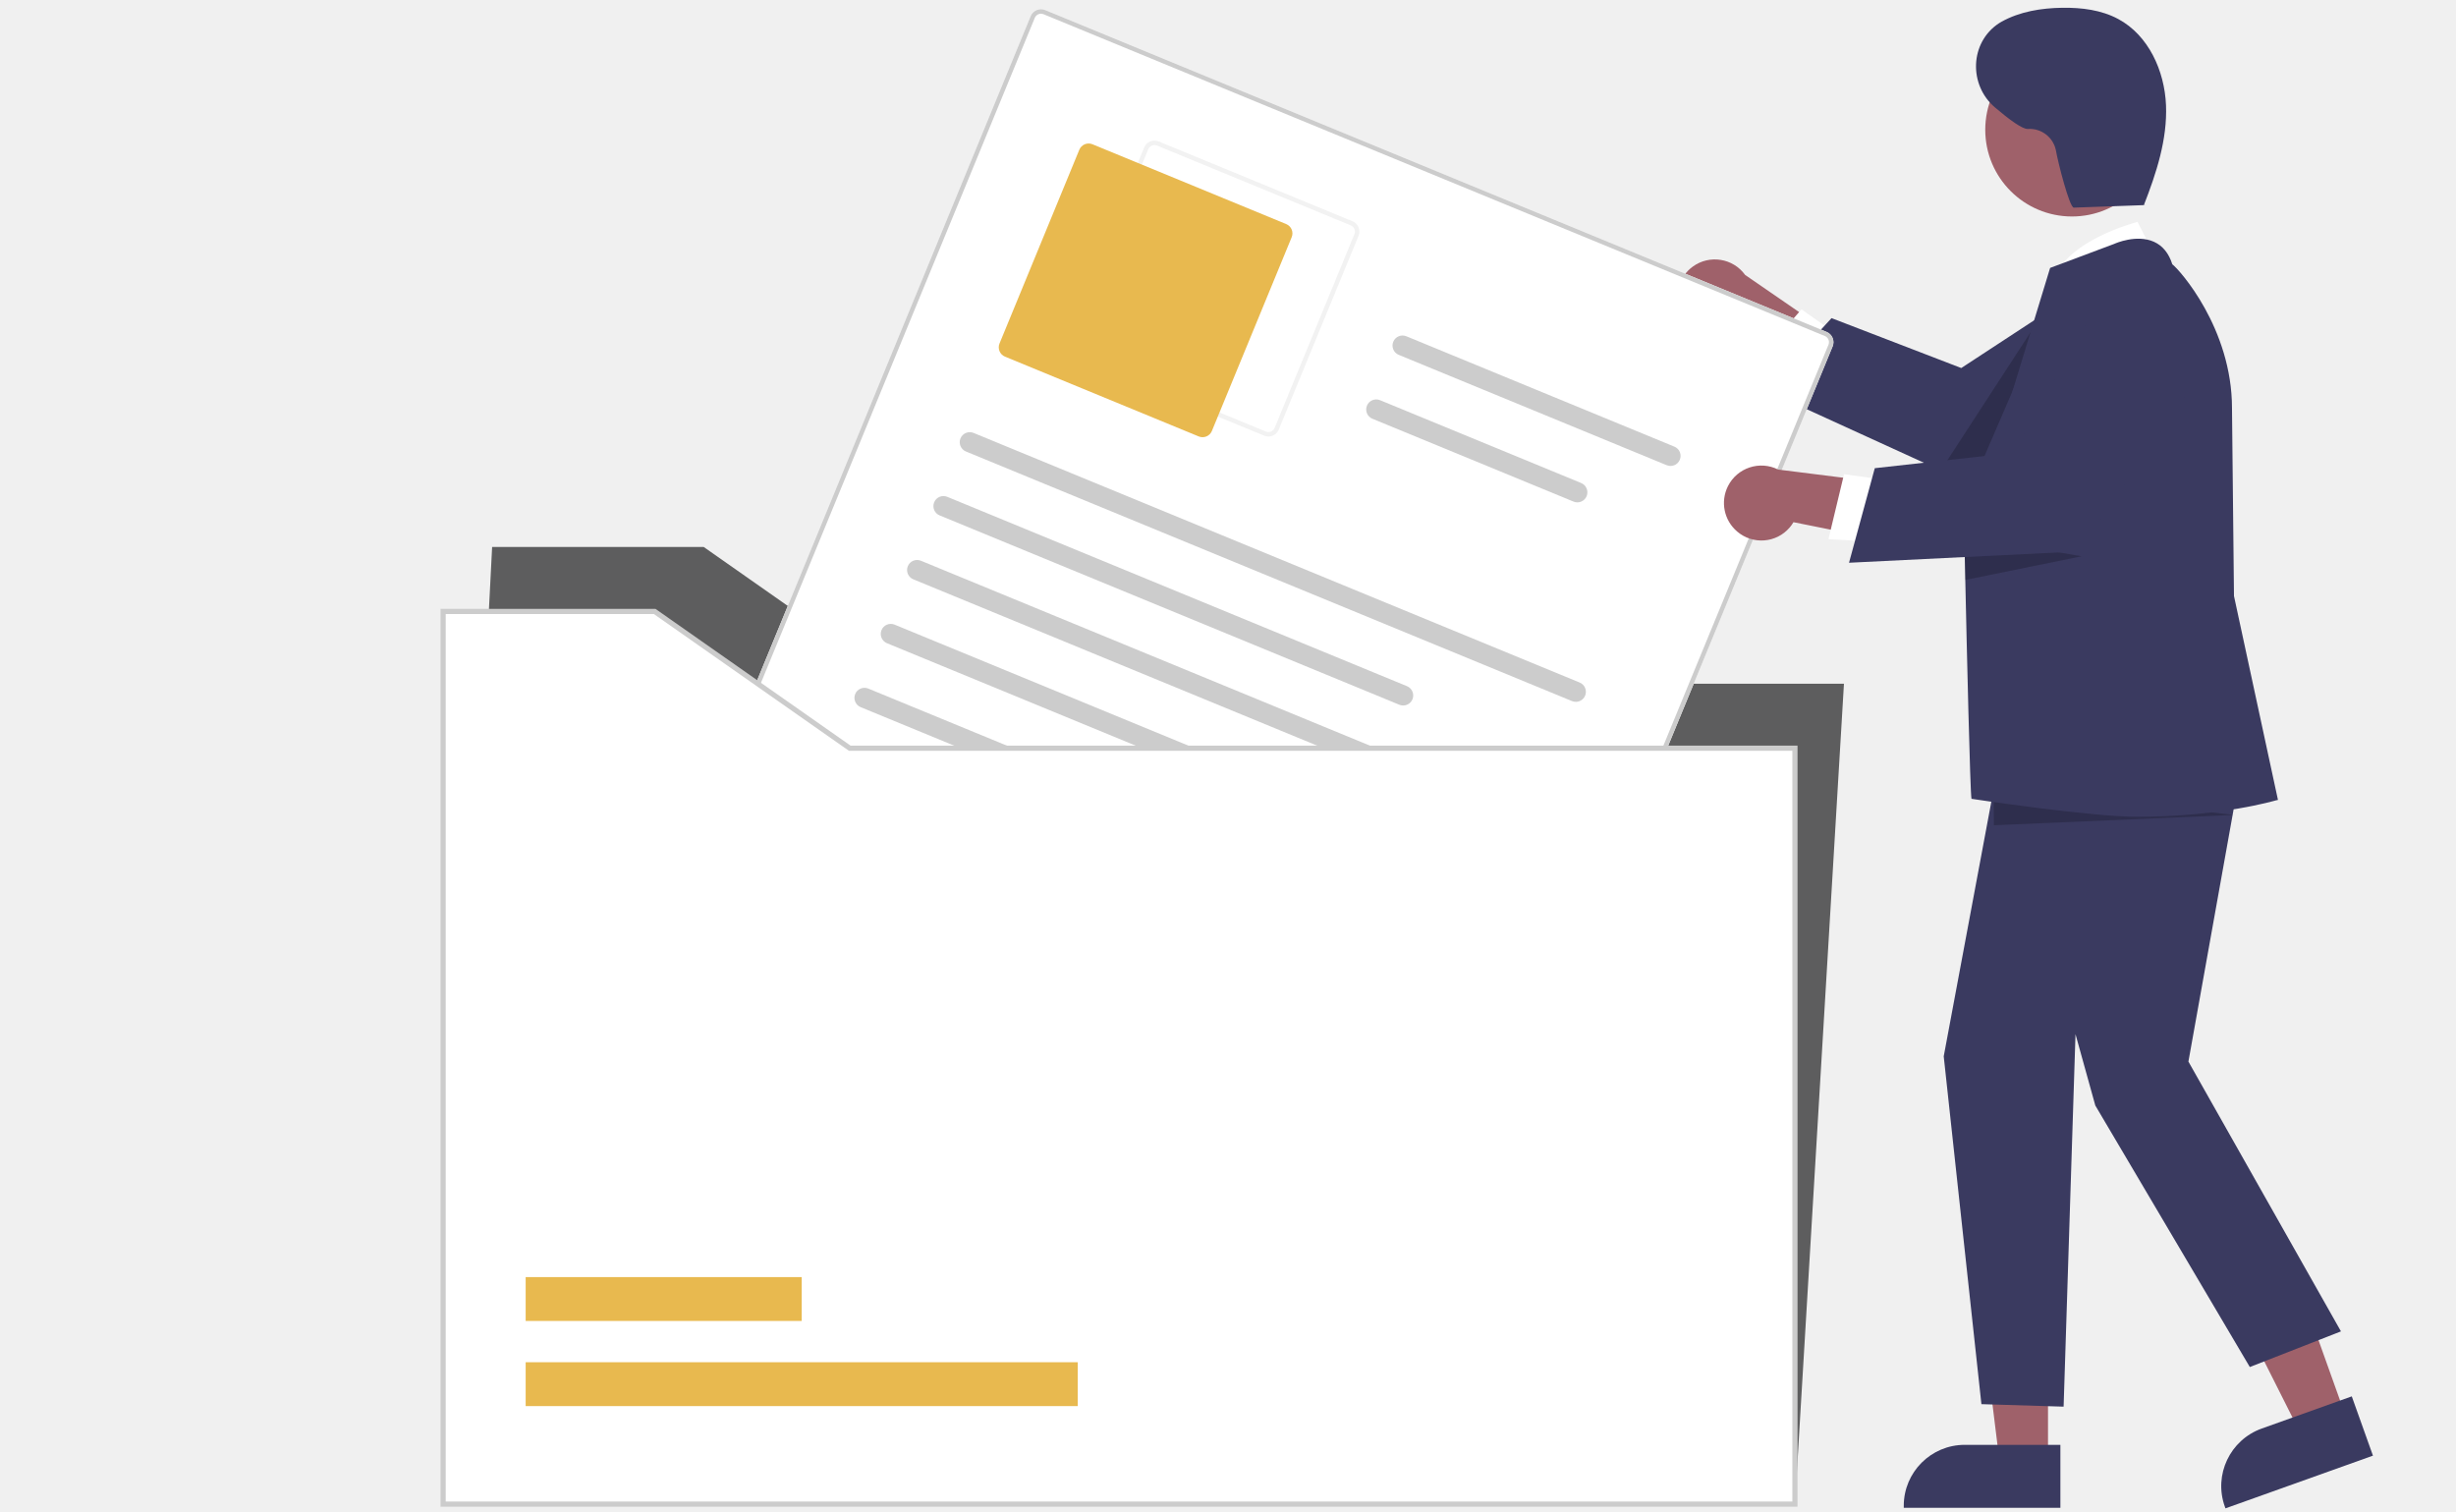
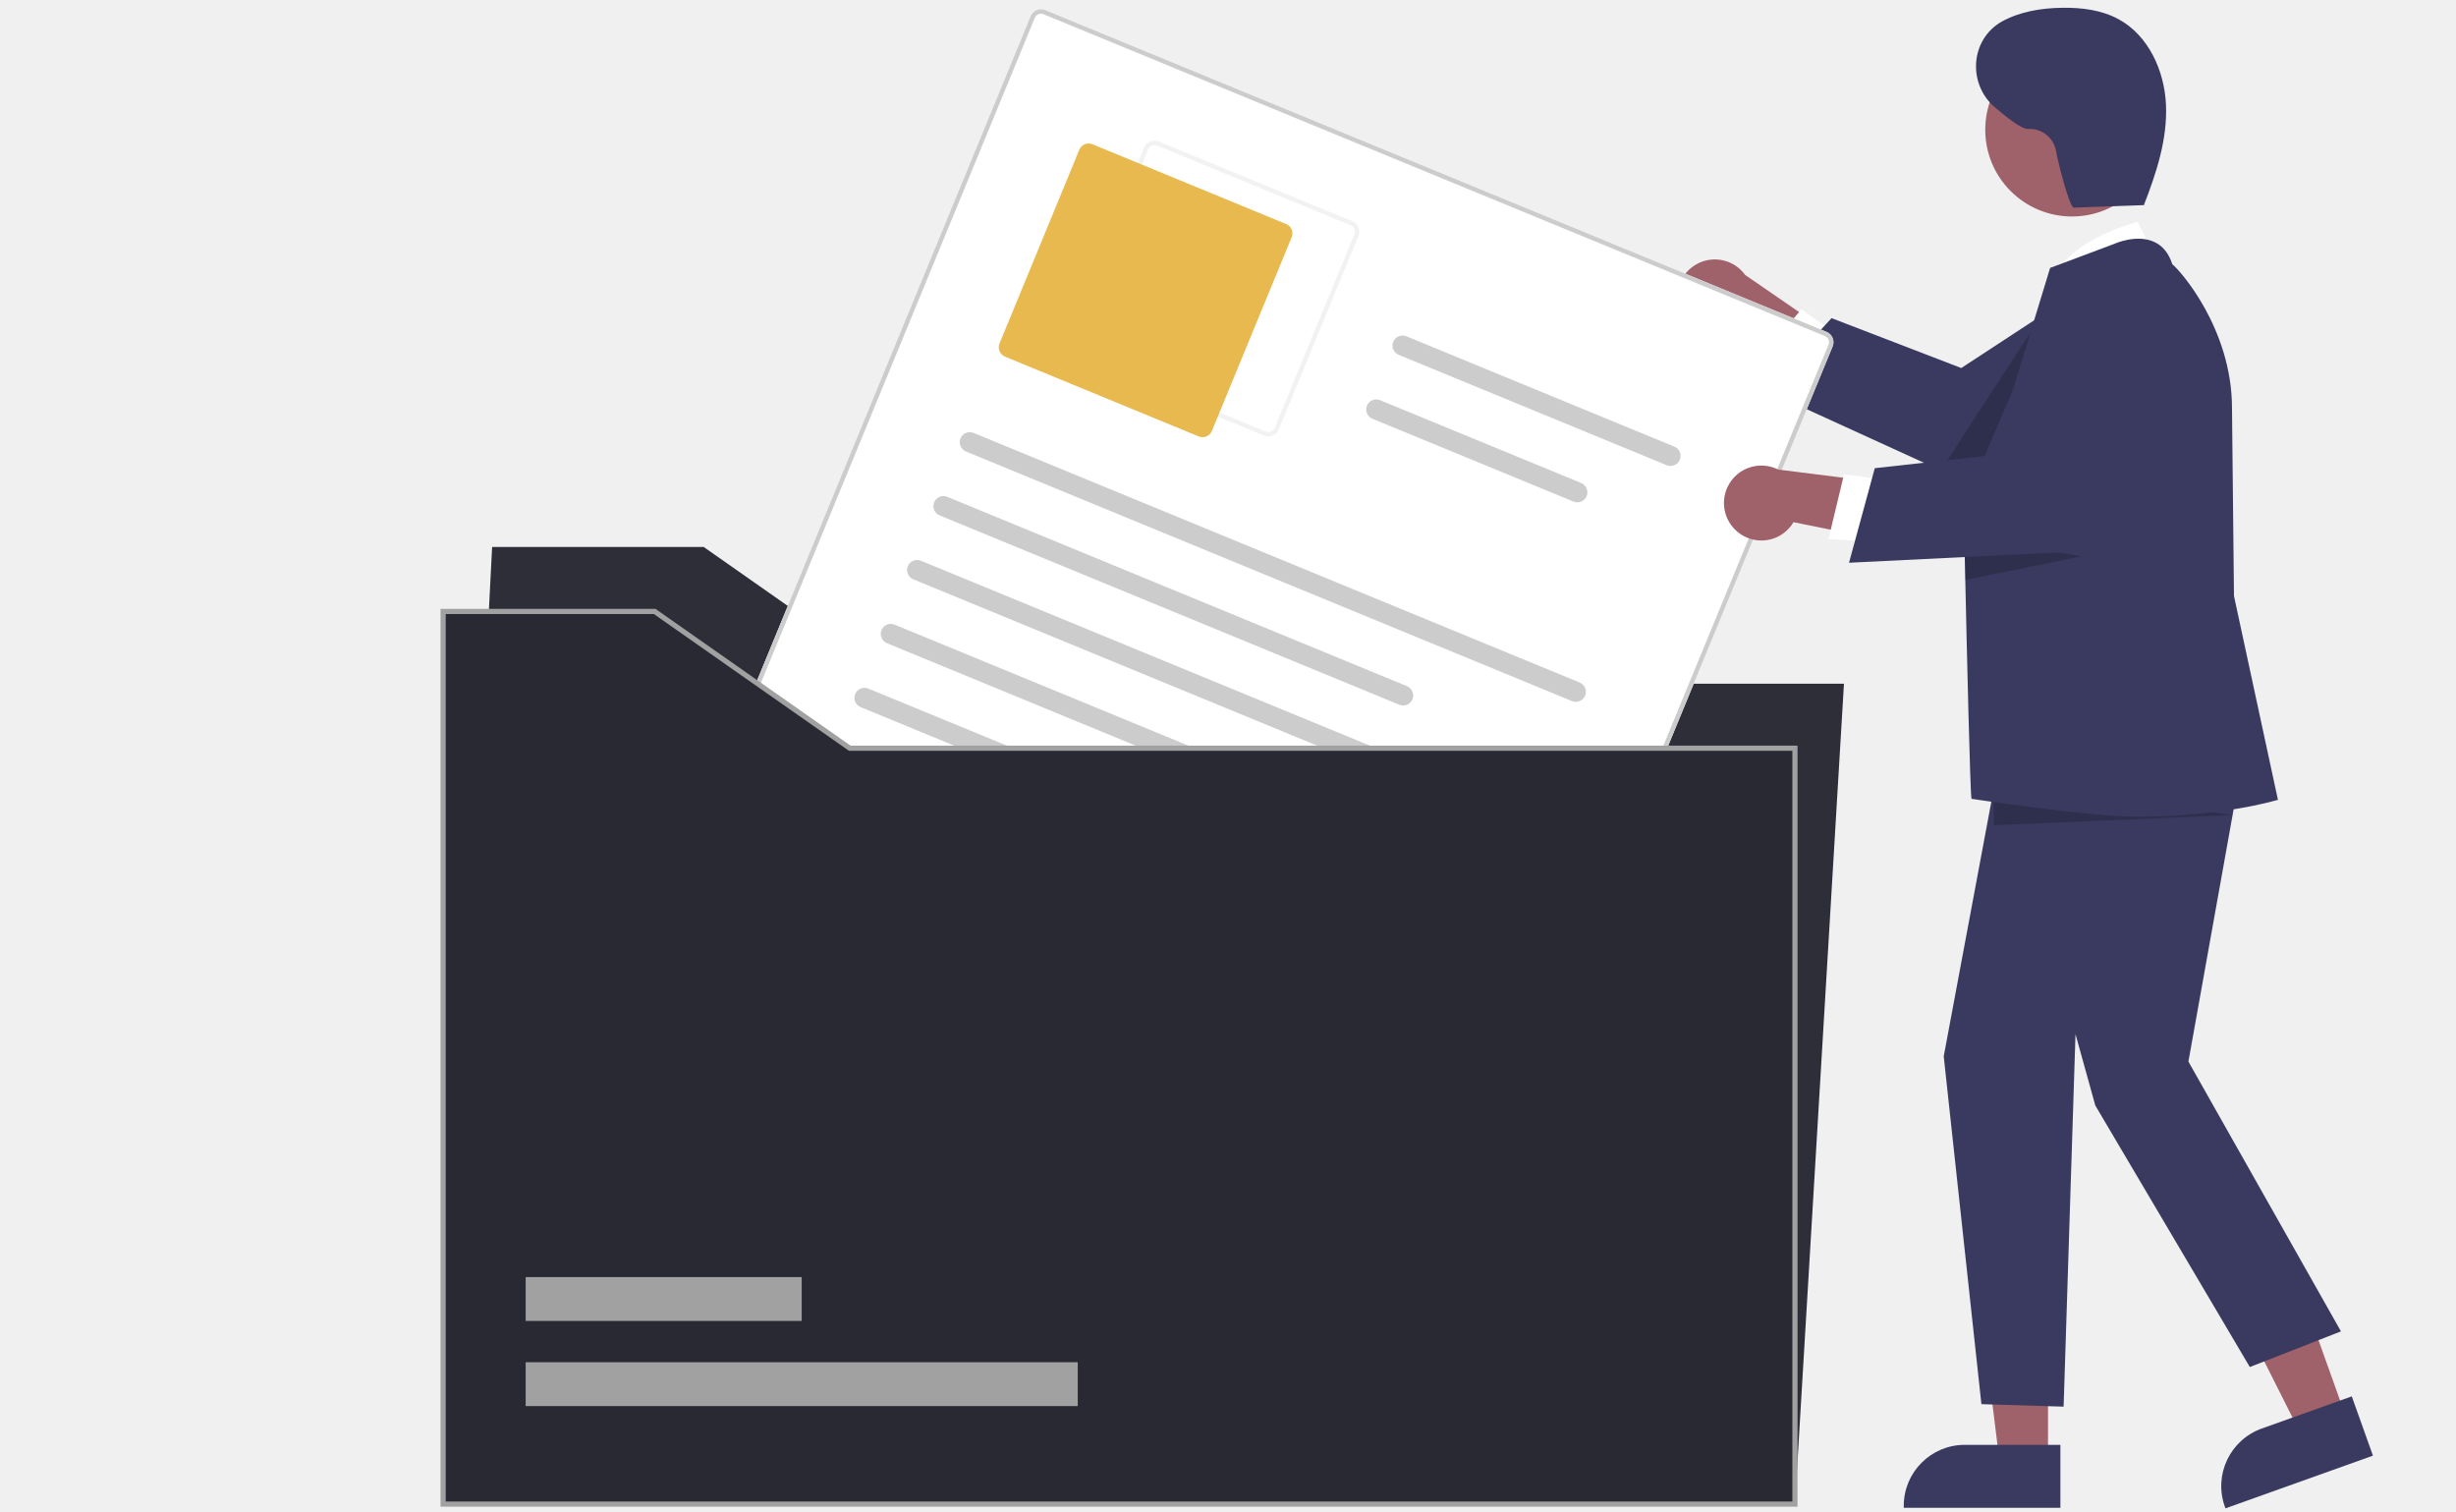
<svg xmlns="http://www.w3.org/2000/svg" id="Camada_1" version="1.1" viewBox="0 0 952 586">
  <defs>
    <style>
      .st0 {
+         fill: #282933;
+       }
+ 
+       .st1 {
        isolation: isolate;
        opacity: .2;
      }

-       .st1 {
+       .st2 {
        fill: #3a3a60;
      }

-       .st2 {
+       .st3 {
+         fill: #a1a1a1;
+       }
+ 
+       .st4 {
        fill: #9f616a;
      }

-       .st3 {
+       .st5 {
+         fill: #2d2e38;
+       }
+ 
+       .st6 {
        fill: #ccc;
      }

-       .st4 {
+       .st7 {
        fill: #e8b94f;
      }

-       .st5 {
+       .st8 {
        fill: #fff;
      }

-       .st6 {
+       .st9 {
        fill: #d9a521;
      }

-       .st7 {
-         fill: #5d5d5e;
-       }
- 
-       .st8 {
+       .st10 {
        fill: #f2f2f2;
      }
    </style>
  </defs>
-   <path class="st2" d="M651.29,120.58c2.99,7.38,11.39,10.95,18.78,7.97.79-.32,1.55-.71,2.26-1.16l39.98,32.07,2.47-26.52-38.34-26.39c-4.7-6.49-13.76-7.93-20.25-3.24-5.43,3.93-7.45,11.07-4.9,17.27h0Z" />
-   <polygon class="st5" points="713.21 130.45 698.28 119.9 681.36 139.46 701.05 151.13 713.21 130.45" />
-   <path class="st1" d="M709.94,123.3l50.29,19.35,48.41-31.7c11.38-7.45,26.64-4.27,34.09,7.11,6.12,9.35,5.18,21.64-2.29,29.95l-.43.48-74.45,39.92-81.33-37.15,25.72-27.96h0Z" />
-   <polygon class="st7" points="695.76 583 171.76 583 190.76 212 272.76 212 348.37 265 714.76 265 695.76 583" />
-   <path class="st5" d="M567.49,469.86l-302.86-124.73c-2.2-.91-3.26-3.43-2.35-5.64L399.51,6.26c.91-2.2,3.43-3.26,5.64-2.35l302.86,124.73c2.2.91,3.26,3.43,2.35,5.64l-137.23,333.23c-.91,2.2-3.43,3.26-5.64,2.35h0Z" />
-   <path class="st3" d="M567.49,469.86l-302.86-124.73c-2.2-.91-3.26-3.43-2.35-5.64L399.51,6.26c.91-2.2,3.43-3.26,5.64-2.35l302.86,124.73c2.2.91,3.26,3.43,2.35,5.64l-137.23,333.23c-.91,2.2-3.43,3.26-5.64,2.35h0ZM404.49,5.51c-1.32-.54-2.84.09-3.38,1.41l-137.23,333.23c-.54,1.32.09,2.84,1.41,3.38l302.86,124.73c1.32.54,2.84-.09,3.38-1.41l137.23-333.23c.54-1.32-.09-2.84-1.41-3.38L404.49,5.51Z" />
-   <path class="st8" d="M490.03,168.87l-75.12-30.94c-2.2-.91-3.26-3.43-2.35-5.64l30.94-75.12c.91-2.2,3.43-3.26,5.64-2.35l75.12,30.94c2.2.91,3.26,3.43,2.35,5.64l-30.94,75.12c-.91,2.2-3.43,3.26-5.64,2.35h0ZM448.48,56.42c-1.32-.54-2.84.09-3.38,1.41l-30.94,75.12c-.54,1.32.09,2.84,1.41,3.38l75.12,30.94c1.32.54,2.84-.09,3.38-1.41l30.94-75.12c.54-1.32-.09-2.84-1.41-3.38l-75.12-30.94h0Z" />
-   <path class="st4" d="M464.67,169.17l-75.12-30.94c-1.98-.82-2.93-3.09-2.12-5.08l30.94-75.12c.82-1.98,3.09-2.93,5.08-2.12l75.12,30.94c1.98.82,2.93,3.09,2.12,5.08l-30.94,75.12c-.82,1.98-3.09,2.93-5.08,2.12h0Z" />
-   <path class="st3" d="M609.36,271.75l-234.94-96.75c-1.99-.82-2.93-3.09-2.12-5.08s3.09-2.93,5.08-2.12h0l234.94,96.75c1.99.82,2.93,3.09,2.11,5.08-.82,1.98-3.09,2.93-5.07,2.11h0Z" />
-   <path class="st3" d="M542.42,273.16l-178.2-73.39c-1.99-.82-2.93-3.09-2.12-5.08s3.09-2.93,5.08-2.12h0l178.2,73.39c1.99.82,2.93,3.09,2.12,5.08-.82,1.99-3.09,2.93-5.08,2.12h0Z" />
-   <path class="st3" d="M646.07,180.32l-103.89-42.78c-1.99-.82-2.93-3.09-2.12-5.08.82-1.99,3.09-2.93,5.08-2.12h0l103.89,42.78c1.99.82,2.93,3.09,2.11,5.08-.82,1.98-3.09,2.93-5.07,2.11h0Z" />
-   <path class="st3" d="M609.94,194.42l-77.96-32.11c-1.99-.82-2.93-3.09-2.12-5.08.82-1.99,3.09-2.93,5.08-2.12l77.96,32.11c1.99.82,2.93,3.09,2.12,5.08-.82,1.99-3.09,2.93-5.08,2.12h0Z" />
-   <path class="st3" d="M588.95,321.29l-234.94-96.75c-1.99-.82-2.93-3.09-2.12-5.08s3.09-2.93,5.08-2.12h0l234.94,96.75c1.99.82,2.93,3.09,2.11,5.08-.82,1.98-3.09,2.93-5.07,2.11h0Z" />
-   <path class="st3" d="M522.01,322.7l-178.2-73.39c-1.99-.82-2.93-3.09-2.12-5.08s3.09-2.93,5.08-2.12h0l178.2,73.39c1.99.82,2.93,3.09,2.12,5.08-.82,1.99-3.09,2.93-5.08,2.12h0Z" />
-   <path class="st3" d="M568.55,370.84l-234.94-96.75c-1.99-.82-2.93-3.09-2.12-5.08s3.09-2.93,5.08-2.12l234.94,96.75c1.99.82,2.93,3.09,2.12,5.08-.82,1.99-3.09,2.93-5.08,2.12Z" />
-   <path class="st3" d="M558.34,395.61l-234.94-96.75c-1.99-.82-2.93-3.09-2.12-5.08s3.09-2.93,5.08-2.12l234.94,96.75c1.99.82,2.93,3.09,2.12,5.08-.82,1.99-3.09,2.93-5.08,2.12h0Z" />
-   <path class="st6" d="M443.73,393.77c4.7.25,9.42.1,14.09-.43,4.21-.49,8.6-1.17,12.29-3.39,3.24-1.85,5.4-5.13,5.82-8.84.33-3.57-1.68-6.94-4.97-8.34-3.32-1.4-7.14-.86-9.95,1.39-2.98,2.59-4.62,6.4-4.45,10.35.19,8,6.53,15.91,13.56,19.24,7.92,3.75,18.74.56,20.77-8.67.42-1.92-2.19-2.59-3.29-1.35-3.24,3.57-2.97,9.08.6,12.32,3.27,2.97,8.24,3.02,11.57.13l-2.94-1.21c1.74,7.3,7.25,13.11,14.44,15.25,1.74.52,3.55.8,5.37.82,2.21,0,4.48,1.12,6.6,1.81l15.24,4.97c2.24.73,3.66-2.67,1.4-3.41l-13.81-4.5c-2.3-.75-4.6-1.52-6.9-2.25-1.65-.52-3.46-.24-5.18-.55-6.57-1.24-11.84-6.17-13.52-12.65-.16-1.02-1.12-1.71-2.14-1.55-.29.05-.57.16-.81.34-2.02,1.92-5.22,1.84-7.14-.18-1.9-2-1.85-5.14.12-7.08l-3.29-1.35c-1.31,5.96-8.58,8.19-13.81,6.47-5.86-1.93-10.89-7.53-12.64-13.4-.94-2.85-.66-5.97.79-8.6,1.31-2.44,4.02-3.77,6.75-3.31,2.47.35,4.22,2.59,3.95,5.07-.4,2.72-2.12,5.07-4.6,6.26-3.3,1.77-7.24,2.21-10.91,2.61-4.17.45-8.38.57-12.57.36-2.35-.12-2.83,3.54-.45,3.66h.01Z" />
-   <polygon class="st5" points="695.76 290 695.76 583 171.76 583 171.76 237 253.76 237 329.37 290 695.76 290" />
-   <rect class="st4" x="203.76" y="528" width="214" height="17" />
-   <rect class="st4" x="203.76" y="495" width="107" height="17" />
+   <path class="st4" d="M651.29,120.58c2.99,7.38,11.39,10.95,18.78,7.97.79-.32,1.55-.71,2.26-1.16l39.98,32.07,2.47-26.52-38.34-26.39c-4.7-6.49-13.76-7.93-20.25-3.24-5.43,3.93-7.45,11.07-4.9,17.27h0Z" />
+   <polygon class="st8" points="713.21 130.45 698.28 119.9 681.36 139.46 701.05 151.13 713.21 130.45" />
+   <path class="st2" d="M709.94,123.3l50.29,19.35,48.41-31.7c11.38-7.45,26.64-4.27,34.09,7.11,6.12,9.35,5.18,21.64-2.29,29.95l-.43.48-74.45,39.92-81.33-37.15,25.72-27.96h0Z" />
+   <polygon class="st5" points="695.76 583 171.76 583 190.76 212 272.76 212 348.37 265 714.76 265 695.76 583" />
+   <path class="st8" d="M567.49,469.86l-302.86-124.73c-2.2-.91-3.26-3.43-2.35-5.64L399.51,6.26c.91-2.2,3.43-3.26,5.64-2.35l302.86,124.73c2.2.91,3.26,3.43,2.35,5.64l-137.23,333.23c-.91,2.2-3.43,3.26-5.64,2.35h0Z" />
+   <path class="st6" d="M567.49,469.86l-302.86-124.73c-2.2-.91-3.26-3.43-2.35-5.64L399.51,6.26c.91-2.2,3.43-3.26,5.64-2.35l302.86,124.73c2.2.91,3.26,3.43,2.35,5.64l-137.23,333.23c-.91,2.2-3.43,3.26-5.64,2.35h0ZM404.49,5.51c-1.32-.54-2.84.09-3.38,1.41l-137.23,333.23c-.54,1.32.09,2.84,1.41,3.38l302.86,124.73c1.32.54,2.84-.09,3.38-1.41l137.23-333.23c.54-1.32-.09-2.84-1.41-3.38L404.49,5.51Z" />
+   <path class="st10" d="M490.03,168.87l-75.12-30.94c-2.2-.91-3.26-3.43-2.35-5.64l30.94-75.12c.91-2.2,3.43-3.26,5.64-2.35l75.12,30.94c2.2.91,3.26,3.43,2.35,5.64l-30.94,75.12c-.91,2.2-3.43,3.26-5.64,2.35h0ZM448.48,56.42c-1.32-.54-2.84.09-3.38,1.41l-30.94,75.12c-.54,1.32.09,2.84,1.41,3.38l75.12,30.94c1.32.54,2.84-.09,3.38-1.41l30.94-75.12c.54-1.32-.09-2.84-1.41-3.38l-75.12-30.94h0Z" />
+   <path class="st7" d="M464.67,169.17l-75.12-30.94c-1.98-.82-2.93-3.09-2.12-5.08l30.94-75.12c.82-1.98,3.09-2.93,5.08-2.12l75.12,30.94c1.98.82,2.93,3.09,2.12,5.08l-30.94,75.12c-.82,1.98-3.09,2.93-5.08,2.12h0Z" />
+   <path class="st6" d="M609.36,271.75l-234.94-96.75c-1.99-.82-2.93-3.09-2.12-5.08s3.09-2.93,5.08-2.12h0l234.94,96.75c1.99.82,2.93,3.09,2.11,5.08-.82,1.98-3.09,2.93-5.07,2.11h0Z" />
+   <path class="st6" d="M542.42,273.16l-178.2-73.39c-1.99-.82-2.93-3.09-2.12-5.08s3.09-2.93,5.08-2.12h0l178.2,73.39c1.99.82,2.93,3.09,2.12,5.08-.82,1.99-3.09,2.93-5.08,2.12h0Z" />
+   <path class="st6" d="M646.07,180.32l-103.89-42.78c-1.99-.82-2.93-3.09-2.12-5.08.82-1.99,3.09-2.93,5.08-2.12h0l103.89,42.78c1.99.82,2.93,3.09,2.11,5.08-.82,1.98-3.09,2.93-5.07,2.11h0Z" />
+   <path class="st6" d="M609.94,194.42l-77.96-32.11c-1.99-.82-2.93-3.09-2.12-5.08.82-1.99,3.09-2.93,5.08-2.12l77.96,32.11c1.99.82,2.93,3.09,2.12,5.08-.82,1.99-3.09,2.93-5.08,2.12h0Z" />
+   <path class="st6" d="M588.95,321.29l-234.94-96.75c-1.99-.82-2.93-3.09-2.12-5.08s3.09-2.93,5.08-2.12h0l234.94,96.75c1.99.82,2.93,3.09,2.11,5.08-.82,1.98-3.09,2.93-5.07,2.11h0Z" />
+   <path class="st6" d="M522.01,322.7l-178.2-73.39c-1.99-.82-2.93-3.09-2.12-5.08s3.09-2.93,5.08-2.12h0l178.2,73.39c1.99.82,2.93,3.09,2.12,5.08-.82,1.99-3.09,2.93-5.08,2.12h0Z" />
+   <path class="st6" d="M568.55,370.84l-234.94-96.75c-1.99-.82-2.93-3.09-2.12-5.08s3.09-2.93,5.08-2.12l234.94,96.75c1.99.82,2.93,3.09,2.12,5.08-.82,1.99-3.09,2.93-5.08,2.12Z" />
+   <path class="st6" d="M558.34,395.61l-234.94-96.75c-1.99-.82-2.93-3.09-2.12-5.08s3.09-2.93,5.08-2.12l234.94,96.75c1.99.82,2.93,3.09,2.12,5.08-.82,1.99-3.09,2.93-5.08,2.12h0Z" />
+   <path class="st9" d="M443.73,393.77c4.7.25,9.42.1,14.09-.43,4.21-.49,8.6-1.17,12.29-3.39,3.24-1.85,5.4-5.13,5.82-8.84.33-3.57-1.68-6.94-4.97-8.34-3.32-1.4-7.14-.86-9.95,1.39-2.98,2.59-4.62,6.4-4.45,10.35.19,8,6.53,15.91,13.56,19.24,7.92,3.75,18.74.56,20.77-8.67.42-1.92-2.19-2.59-3.29-1.35-3.24,3.57-2.97,9.08.6,12.32,3.27,2.97,8.24,3.02,11.57.13l-2.94-1.21c1.74,7.3,7.25,13.11,14.44,15.25,1.74.52,3.55.8,5.37.82,2.21,0,4.48,1.12,6.6,1.81l15.24,4.97c2.24.73,3.66-2.67,1.4-3.41l-13.81-4.5c-2.3-.75-4.6-1.52-6.9-2.25-1.65-.52-3.46-.24-5.18-.55-6.57-1.24-11.84-6.17-13.52-12.65-.16-1.02-1.12-1.71-2.14-1.55-.29.05-.57.16-.81.34-2.02,1.92-5.22,1.84-7.14-.18-1.9-2-1.85-5.14.12-7.08l-3.29-1.35c-1.31,5.96-8.58,8.19-13.81,6.47-5.86-1.93-10.89-7.53-12.64-13.4-.94-2.85-.66-5.97.79-8.6,1.31-2.44,4.02-3.77,6.75-3.31,2.47.35,4.22,2.59,3.95,5.07-.4,2.72-2.12,5.07-4.6,6.26-3.3,1.77-7.24,2.21-10.91,2.61-4.17.45-8.38.57-12.57.36-2.35-.12-2.83,3.54-.45,3.66h.01Z" />
+   <polygon class="st0" points="695.76 290 695.76 583 171.76 583 171.76 237 253.76 237 329.37 290 695.76 290" />
+   <rect class="st3" x="203.76" y="528" width="214" height="17" />
+   <rect class="st3" x="203.76" y="495" width="107" height="17" />
  <path class="st3" d="M696.76,584H170.76V236h83.32l75.61,53h367.07v295ZM172.76,582h522v-291h-365.7l-75.61-53h-80.68v344h0Z" />
-   <polygon class="st2" points="909.14 548.64 891.41 554.97 858.53 489.6 884.7 480.25 909.14 548.64" />
-   <path class="st1" d="M862.64,584.64l-.26-.72c-4.38-12.29,2.02-25.8,14.3-30.21l34.92-12.48,8.21,22.98-57.17,20.43Z" />
-   <polygon class="st2" points="793.85 566.17 775.02 566.17 766.06 493.55 793.85 493.55 793.85 566.17" />
-   <path class="st1" d="M798.65,584.42h-60.71v-.77c0-13.05,10.58-23.63,23.63-23.63h37.08v24.4Z" />
-   <path class="st5" d="M836.76,102.19l-8.19-16.18s-30.51,7.64-33.28,25.32l41.47-9.14Z" />
-   <polygon class="st1" points="870.55 287.2 848.28 411.47 907.41 516.04 872.08 529.86 812.19 428.49 804.51 400.85 799.9 545.22 768.04 544.25 753.43 409.44 776.86 284.13 870.55 287.2" />
-   <circle class="st2" cx="803.14" cy="50.3" r="33.61" />
-   <path class="st0" d="M795.57,115.75l-35.02,81.14c-5.87-2.79-9.62-4.63-9.62-4.63,0,0-.82-1.6-2.26-4.36l46.89-72.15h0Z" />
-   <path class="st0" d="M865.74,315.88l-92.87,3.99c-.09-6.5-.09-10.68-.09-10.68,0,0,1.13-1.44,3.07-3.94l89.9,10.61h0Z" />
-   <path class="st1" d="M865.94,231.05l-.77-72.87c0-30.88-20.33-53.65-23.14-55.75-1.33-4.23-3.7-7.16-7.07-8.69-6.78-3.07-15.06.61-15.41.78l-24.86,9.32-.12.34c-.26.78-25.35,83.09-31.64,103.75-.9,2.96-1.41,4.66-1.41,4.66,0,0,.1,4.78.27,12.21.56,25.54,1.87,82.43,2.4,84.82,0,0,45.92,6.96,64.1,6.96,32.71,0,53.48-6.26,53.95-6.37l.75-.16-17.04-79h-.01Z" />
-   <path class="st0" d="M806.86,215.63l-45.08,9.16c-.18-7.43-.27-12.21-.27-12.21,0,0,.52-1.7,1.41-4.66l43.94,7.7h0Z" />
-   <path class="st2" d="M673.37,206.03c6.05,5.18,15.15,4.49,20.34-1.56.55-.64,1.05-1.34,1.48-2.07l50.25,10.09-10-24.69-46.18-5.8c-7.15-3.6-15.87-.72-19.47,6.44-3.01,5.99-1.53,13.26,3.59,17.59h-.01Z" />
-   <polygon class="st5" points="732.89 186.32 714.79 183.82 708.75 208.97 731.6 210.28 732.89 186.32" />
-   <path class="st1" d="M831.76,79.48l-27.9,1c-1.7.06-6.32-18.29-6.92-22.1-.99-5.13-5.63-8.72-10.84-8.4-2.09.2-7.35-3.7-12.79-8.32-10.32-8.77-9.78-25.24,1.55-32.65.31-.2.61-.39.91-.55,7.15-4,15.51-5.34,23.7-5.45,7.43-.09,15.06.84,21.6,4.36,11.73,6.3,17.97,20.07,18.52,33.37s-3.72,26.31-8.56,38.71" />
-   <path class="st1" d="M726.7,181.47l53.55-5.94,28.41-50.41c6.68-11.85,21.69-16.04,33.54-9.36,9.73,5.49,14.55,16.84,11.74,27.65l-.16.63-47.76,69.68-89.3,4.4,9.99-36.65h0Z" />
+   <polygon class="st4" points="909.14 548.64 891.41 554.97 858.53 489.6 884.7 480.25 909.14 548.64" />
+   <path class="st2" d="M862.64,584.64l-.26-.72c-4.38-12.29,2.02-25.8,14.3-30.21l34.92-12.48,8.21,22.98-57.17,20.43Z" />
+   <polygon class="st4" points="793.85 566.17 775.02 566.17 766.06 493.55 793.85 493.55 793.85 566.17" />
+   <path class="st2" d="M798.65,584.42h-60.71v-.77c0-13.05,10.58-23.63,23.63-23.63h37.08v24.4Z" />
+   <path class="st8" d="M836.76,102.19l-8.19-16.18s-30.51,7.64-33.28,25.32l41.47-9.14Z" />
+   <polygon class="st2" points="870.55 287.2 848.28 411.47 907.41 516.04 872.08 529.86 812.19 428.49 804.51 400.85 799.9 545.22 768.04 544.25 753.43 409.44 776.86 284.13 870.55 287.2" />
+   <circle class="st4" cx="803.14" cy="50.3" r="33.61" />
+   <path class="st1" d="M795.57,115.75l-35.02,81.14c-5.87-2.79-9.62-4.63-9.62-4.63,0,0-.82-1.6-2.26-4.36l46.89-72.15h.01Z" />
+   <path class="st1" d="M865.74,315.88l-92.87,3.99c-.09-6.5-.09-10.68-.09-10.68,0,0,1.13-1.44,3.07-3.94l89.9,10.61h0v.02Z" />
+   <path class="st2" d="M865.94,231.05l-.77-72.87c0-30.88-20.33-53.65-23.14-55.75-1.33-4.23-3.7-7.16-7.07-8.69-6.78-3.07-15.06.61-15.41.78l-24.86,9.32-.12.34c-.26.78-25.35,83.09-31.64,103.75-.9,2.96-1.41,4.66-1.41,4.66,0,0,.1,4.78.27,12.21.56,25.54,1.87,82.43,2.4,84.82,0,0,45.92,6.96,64.1,6.96,32.71,0,53.48-6.26,53.95-6.37l.75-.16-17.04-79h-.01Z" />
+   <path class="st1" d="M806.86,215.63l-45.08,9.16c-.18-7.43-.27-12.21-.27-12.21,0,0,.52-1.7,1.41-4.66l43.94,7.7h0Z" />
+   <path class="st4" d="M673.37,206.03c6.05,5.18,15.15,4.49,20.34-1.56.55-.64,1.05-1.34,1.48-2.07l50.25,10.09-10-24.69-46.18-5.8c-7.15-3.6-15.87-.72-19.47,6.44-3.01,5.99-1.53,13.26,3.59,17.59h-.01Z" />
+   <polygon class="st8" points="732.89 186.32 714.79 183.82 708.75 208.97 731.6 210.28 732.89 186.32" />
+   <path class="st2" d="M831.76,79.48l-27.9,1c-1.7.06-6.32-18.29-6.92-22.1-.99-5.13-5.63-8.72-10.84-8.4-2.09.2-7.35-3.7-12.79-8.32-10.32-8.77-9.78-25.24,1.55-32.65.31-.2.61-.39.91-.55,7.15-4,15.51-5.34,23.7-5.45,7.43-.09,15.06.84,21.6,4.36,11.73,6.3,17.97,20.07,18.52,33.37s-3.72,26.31-8.56,38.71" />
+   <path class="st2" d="M726.7,181.47l53.55-5.94,28.41-50.41c6.68-11.85,21.69-16.04,33.54-9.36,9.73,5.49,14.55,16.84,11.74,27.65l-.16.63-47.76,69.68-89.3,4.4,9.99-36.65h0Z" />
</svg>
